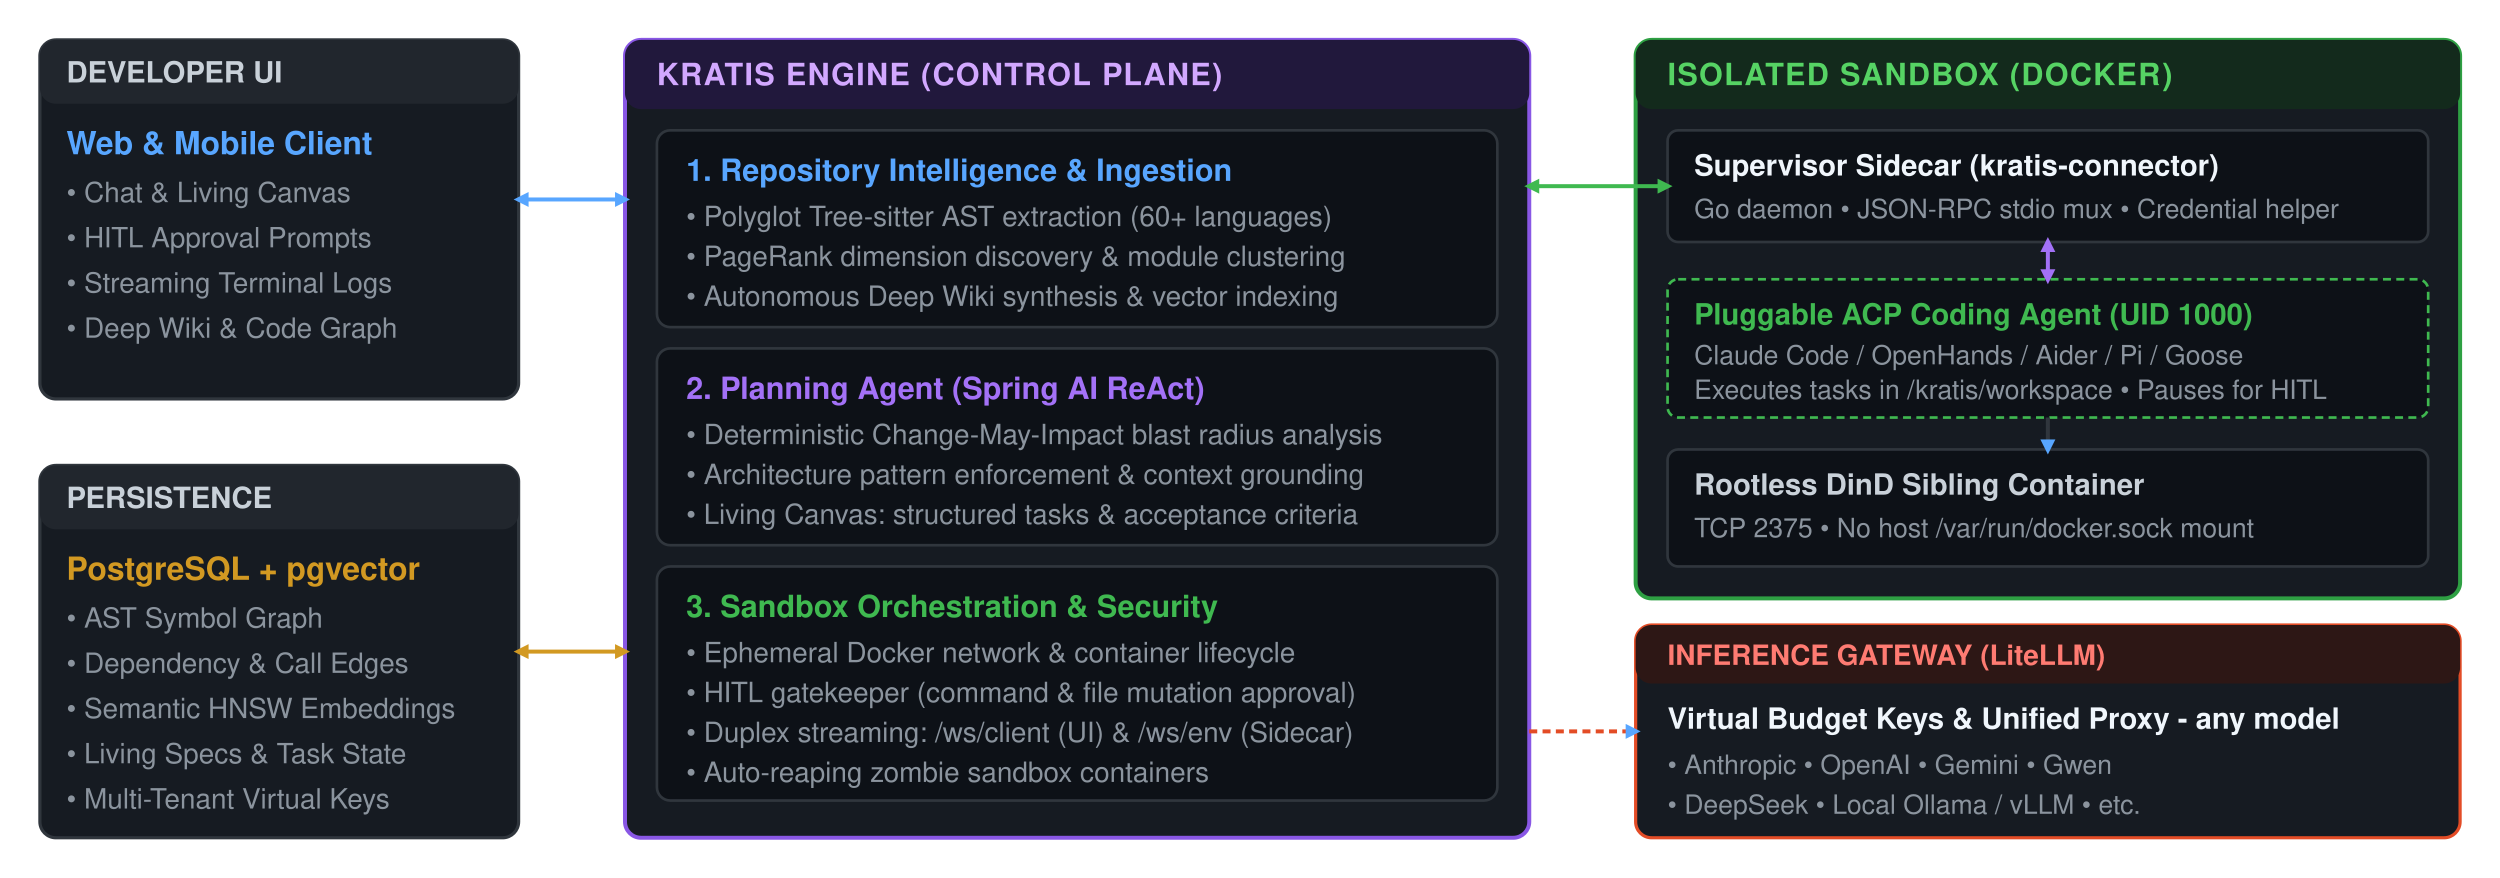
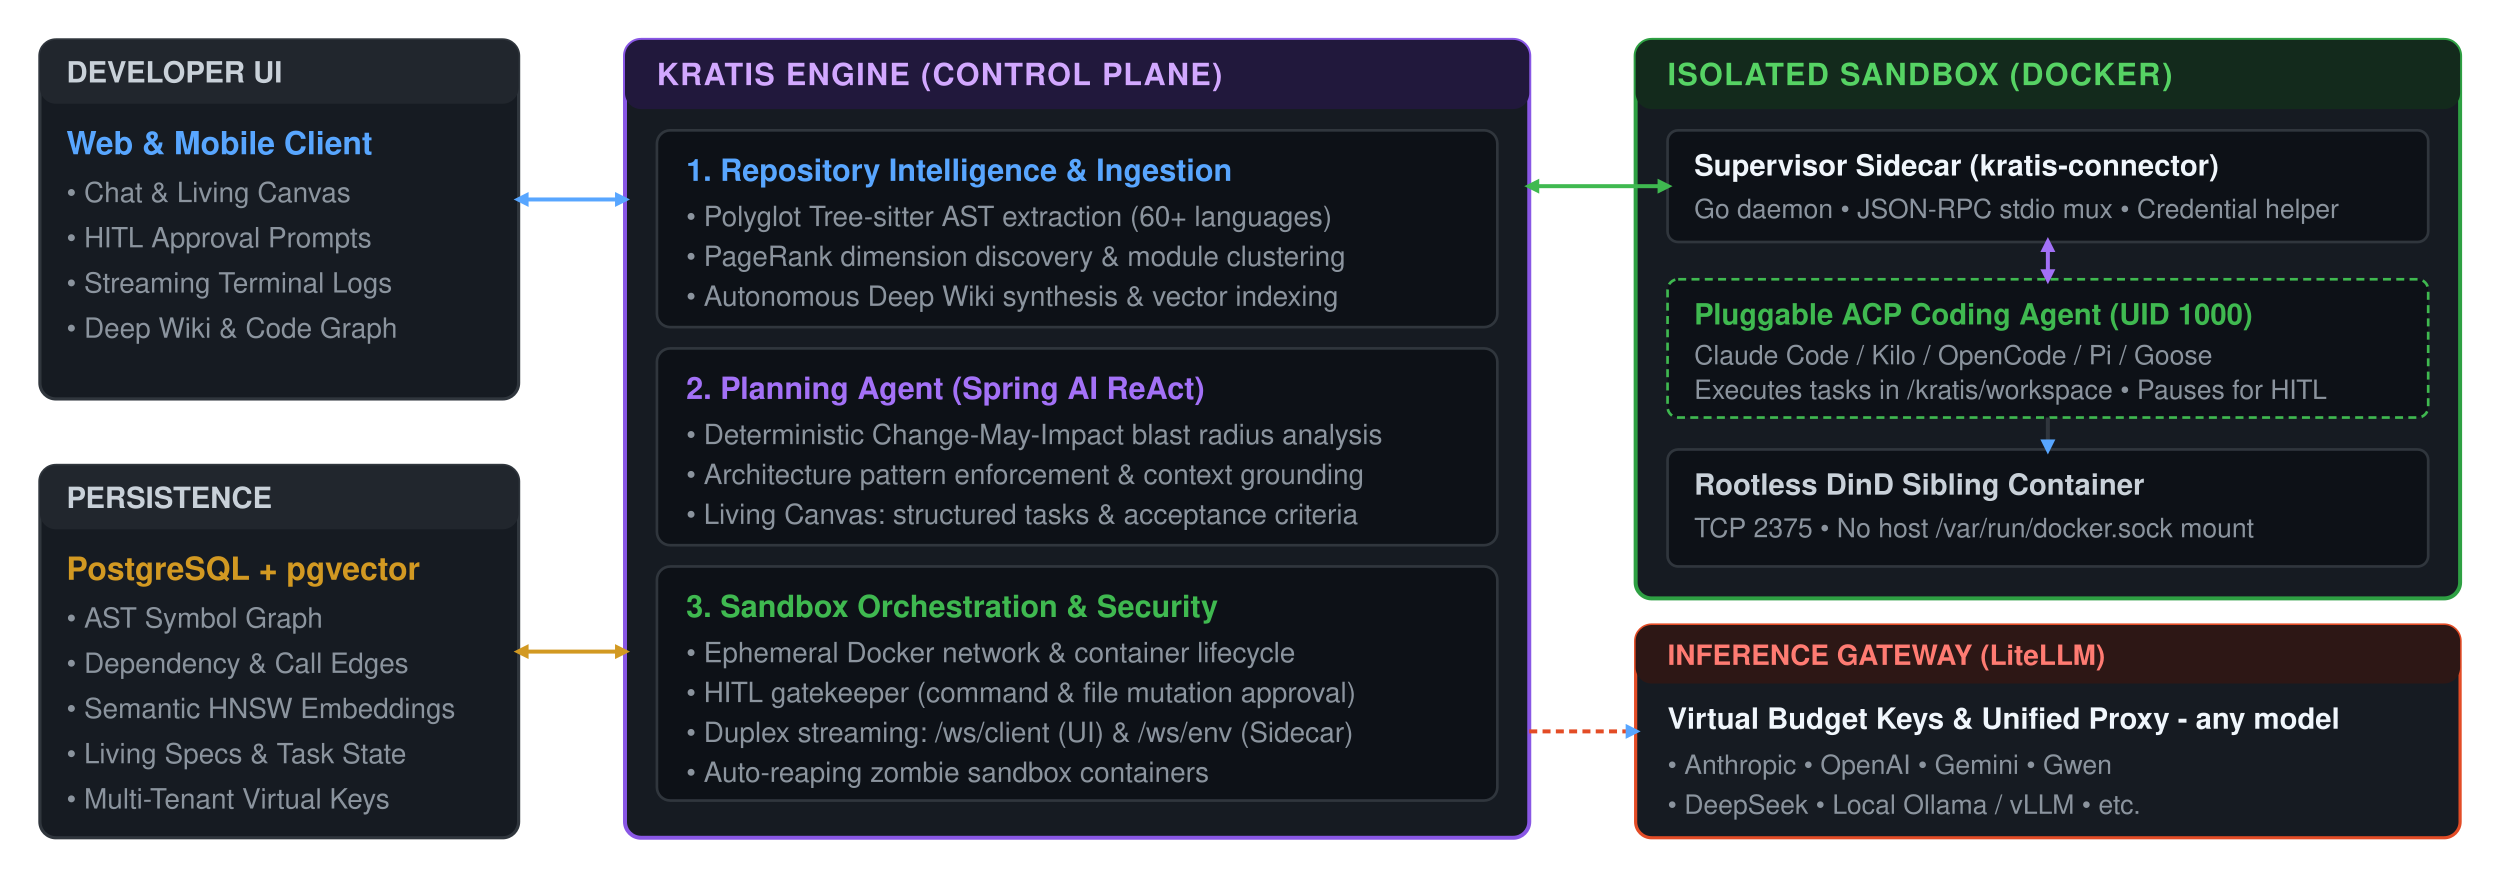
<svg xmlns="http://www.w3.org/2000/svg" viewBox="0 0 940 330" width="100%" height="100%" style="background:#0d1117; font-family: -apple-system, BlinkMacSystemFont, 'Segoe UI', Helvetica, Arial, sans-serif;">
  <defs>
    <marker id="arr" viewBox="0 0 8 8" refX="5" refY="4" markerWidth="5" markerHeight="5" orient="auto-start-reverse">
      <path d="M 1 1 L 7 4 L 1 7 z" fill="#58a6ff" />
    </marker>
    <marker id="arr-green" viewBox="0 0 8 8" refX="5" refY="4" markerWidth="5" markerHeight="5" orient="auto-start-reverse">
      <path d="M 1 1 L 7 4 L 1 7 z" fill="#3fb950" />
    </marker>
    <marker id="arr-amber" viewBox="0 0 8 8" refX="5" refY="4" markerWidth="5" markerHeight="5" orient="auto-start-reverse">
      <path d="M 1 1 L 7 4 L 1 7 z" fill="#d29922" />
    </marker>
    <marker id="arr-purple" viewBox="0 0 8 8" refX="5" refY="4" markerWidth="5" markerHeight="5" orient="auto-start-reverse">
      <path d="M 1 1 L 7 4 L 1 7 z" fill="#a371f7" />
    </marker>
  </defs>
  <g>
    <rect x="15" y="15" width="180" height="135" rx="6" fill="#161b22" stroke="#30363d" stroke-width="1.2" />
    <rect x="15" y="15" width="180" height="24" rx="6" fill="#21262d" />
    <text x="25" y="31" fill="#c9d1d9" font-size="11" font-weight="700">DEVELOPER UI</text>
    <text x="25" y="58" fill="#58a6ff" font-size="12" font-weight="600">Web &amp; Mobile Client</text>
    <text x="25" y="76" fill="#8b949e" font-size="10.5">• Chat &amp; Living Canvas</text>
    <text x="25" y="93" fill="#8b949e" font-size="10.5">• HITL Approval Prompts</text>
    <text x="25" y="110" fill="#8b949e" font-size="10.5">• Streaming Terminal Logs</text>
    <text x="25" y="127" fill="#8b949e" font-size="10.5">• Deep Wiki &amp; Code Graph</text>
  </g>
  <g>
    <rect x="15" y="175" width="180" height="140" rx="6" fill="#161b22" stroke="#30363d" stroke-width="1.2" />
    <rect x="15" y="175" width="180" height="24" rx="6" fill="#21262d" />
    <text x="25" y="191" fill="#c9d1d9" font-size="11" font-weight="700">PERSISTENCE</text>
    <text x="25" y="218" fill="#d29922" font-size="12" font-weight="600">PostgreSQL + pgvector</text>
    <text x="25" y="236" fill="#8b949e" font-size="10.5">• AST Symbol Graph</text>
    <text x="25" y="253" fill="#8b949e" font-size="10.5">• Dependency &amp; Call Edges</text>
    <text x="25" y="270" fill="#8b949e" font-size="10.5">• Semantic HNSW Embeddings</text>
    <text x="25" y="287" fill="#8b949e" font-size="10.5">• Living Specs &amp; Task State</text>
    <text x="25" y="304" fill="#8b949e" font-size="10.5">• Multi-Tenant Virtual Keys</text>
  </g>
  <g>
    <rect x="235" y="15" width="340" height="300" rx="6" fill="#161b22" stroke="#8957e5" stroke-width="1.5" />
    <rect x="235" y="15" width="340" height="26" rx="6" fill="#21183c" />
    <text x="247" y="32" fill="#d2a8ff" font-size="11.5" font-weight="700" letter-spacing="0.5">KRATIS ENGINE (CONTROL PLANE)</text>
    <rect x="247" y="49" width="316" height="74" rx="5" fill="#0d1117" stroke="#30363d" />
    <text x="258" y="68" fill="#58a6ff" font-size="11.5" font-weight="600">1. Repository Intelligence &amp; Ingestion</text>
    <text x="258" y="85" fill="#8b949e" font-size="10.5">• Polyglot Tree-sitter AST extraction (60+ languages)</text>
    <text x="258" y="100" fill="#8b949e" font-size="10.5">• PageRank dimension discovery &amp; module clustering</text>
    <text x="258" y="115" fill="#8b949e" font-size="10.5">• Autonomous Deep Wiki synthesis &amp; vector indexing</text>
    <rect x="247" y="131" width="316" height="74" rx="5" fill="#0d1117" stroke="#30363d" />
    <text x="258" y="150" fill="#a371f7" font-size="11.5" font-weight="600">2. Planning Agent (Spring AI ReAct)</text>
    <text x="258" y="167" fill="#8b949e" font-size="10.5">• Deterministic Change-May-Impact blast radius analysis</text>
    <text x="258" y="182" fill="#8b949e" font-size="10.5">• Architecture pattern enforcement &amp; context grounding</text>
    <text x="258" y="197" fill="#8b949e" font-size="10.5">• Living Canvas: structured tasks &amp; acceptance criteria</text>
    <rect x="247" y="213" width="316" height="88" rx="5" fill="#0d1117" stroke="#30363d" />
    <text x="258" y="232" fill="#3fb950" font-size="11.5" font-weight="600">3. Sandbox Orchestration &amp; Security</text>
    <text x="258" y="249" fill="#8b949e" font-size="10.5">• Ephemeral Docker network &amp; container lifecycle</text>
    <text x="258" y="264" fill="#8b949e" font-size="10.5">• HITL gatekeeper (command &amp; file mutation approval)</text>
    <text x="258" y="279" fill="#8b949e" font-size="10.5">• Duplex streaming: /ws/client (UI) &amp; /ws/env (Sidecar)</text>
    <text x="258" y="294" fill="#8b949e" font-size="10.5">• Auto-reaping zombie sandbox containers</text>
  </g>
  <g>
    <rect x="615" y="15" width="310" height="210" rx="6" fill="#161b22" stroke="#2ea043" stroke-width="1.5" />
    <rect x="615" y="15" width="310" height="26" rx="6" fill="#132a1c" />
    <text x="627" y="32" fill="#56d364" font-size="11.5" font-weight="700" letter-spacing="0.5">ISOLATED SANDBOX (DOCKER)</text>
    <rect x="627" y="49" width="286" height="42" rx="4" fill="#0d1117" stroke="#30363d" />
    <text x="637" y="66" fill="#f0f6fc" font-size="11" font-weight="600">Supervisor Sidecar (kratis-connector)</text>
    <text x="637" y="82" fill="#8b949e" font-size="10">Go daemon • JSON-RPC stdio mux • Credential helper</text>
    <rect x="627" y="105" width="286" height="52" rx="4" fill="#0d1117" stroke="#3fb950" stroke-dasharray="3 2" />
    <text x="637" y="122" fill="#3fb950" font-size="11" font-weight="600">Pluggable ACP Coding Agent (UID 1000)</text>
-     <text x="637" y="137" fill="#8b949e" font-size="10">Claude Code / OpenHands / Aider / Pi / Goose</text>
+     <text x="637" y="137" fill="#8b949e" font-size="10">Claude Code / Kilo / OpenCode / Pi / Goose</text>
    <text x="637" y="150" fill="#8b949e" font-size="10">Executes tasks in /kratis/workspace • Pauses for HITL</text>
    <rect x="627" y="169" width="286" height="44" rx="4" fill="#0d1117" stroke="#30363d" />
    <text x="637" y="186" fill="#c9d1d9" font-size="11" font-weight="600">Rootless DinD Sibling Container</text>
    <text x="637" y="202" fill="#8b949e" font-size="10">TCP 2375 • No host /var/run/docker.sock mount</text>
  </g>
  <g>
    <rect x="615" y="235" width="310" height="80" rx="6" fill="#161b22" stroke="#e34c26" stroke-width="1.2" />
    <rect x="615" y="235" width="310" height="22" rx="6" fill="#2d1715" />
    <text x="627" y="250" fill="#ff7b72" font-size="10.5" font-weight="700">INFERENCE GATEWAY (LiteLLM)</text>
    <text x="627" y="274" fill="#f0f6fc" font-size="11" font-weight="600">Virtual Budget Keys &amp; Unified Proxy - any model</text>
    <text x="627" y="291" fill="#8b949e" font-size="10">• Anthropic • OpenAI • Gemini • Gwen</text>
    <text x="627" y="306" fill="#8b949e" font-size="10">• DeepSeek • Local Ollama / vLLM • etc.</text>
  </g>
  <path d="M 195 75 L 235 75" stroke="#58a6ff" stroke-width="1.5" marker-end="url(#arr)" marker-start="url(#arr)" />
  <path d="M 195 245 L 235 245" stroke="#d29922" stroke-width="1.5" marker-end="url(#arr-amber)" marker-start="url(#arr-amber)" />
  <path d="M 575 70 L 627 70" stroke="#3fb950" stroke-width="1.5" marker-end="url(#arr-green)" marker-start="url(#arr-green)" />
  <path d="M 770 91 L 770 105" stroke="#a371f7" stroke-width="1.5" marker-end="url(#arr-purple)" marker-start="url(#arr-purple)" />
  <path d="M 770 157 L 770 169" stroke="#30363d" stroke-width="1.5" marker-end="url(#arr)" />
  <path d="M 575 275 L 615 275" stroke="#e34c26" stroke-width="1.5" stroke-dasharray="3 2" marker-end="url(#arr)" />
</svg>
